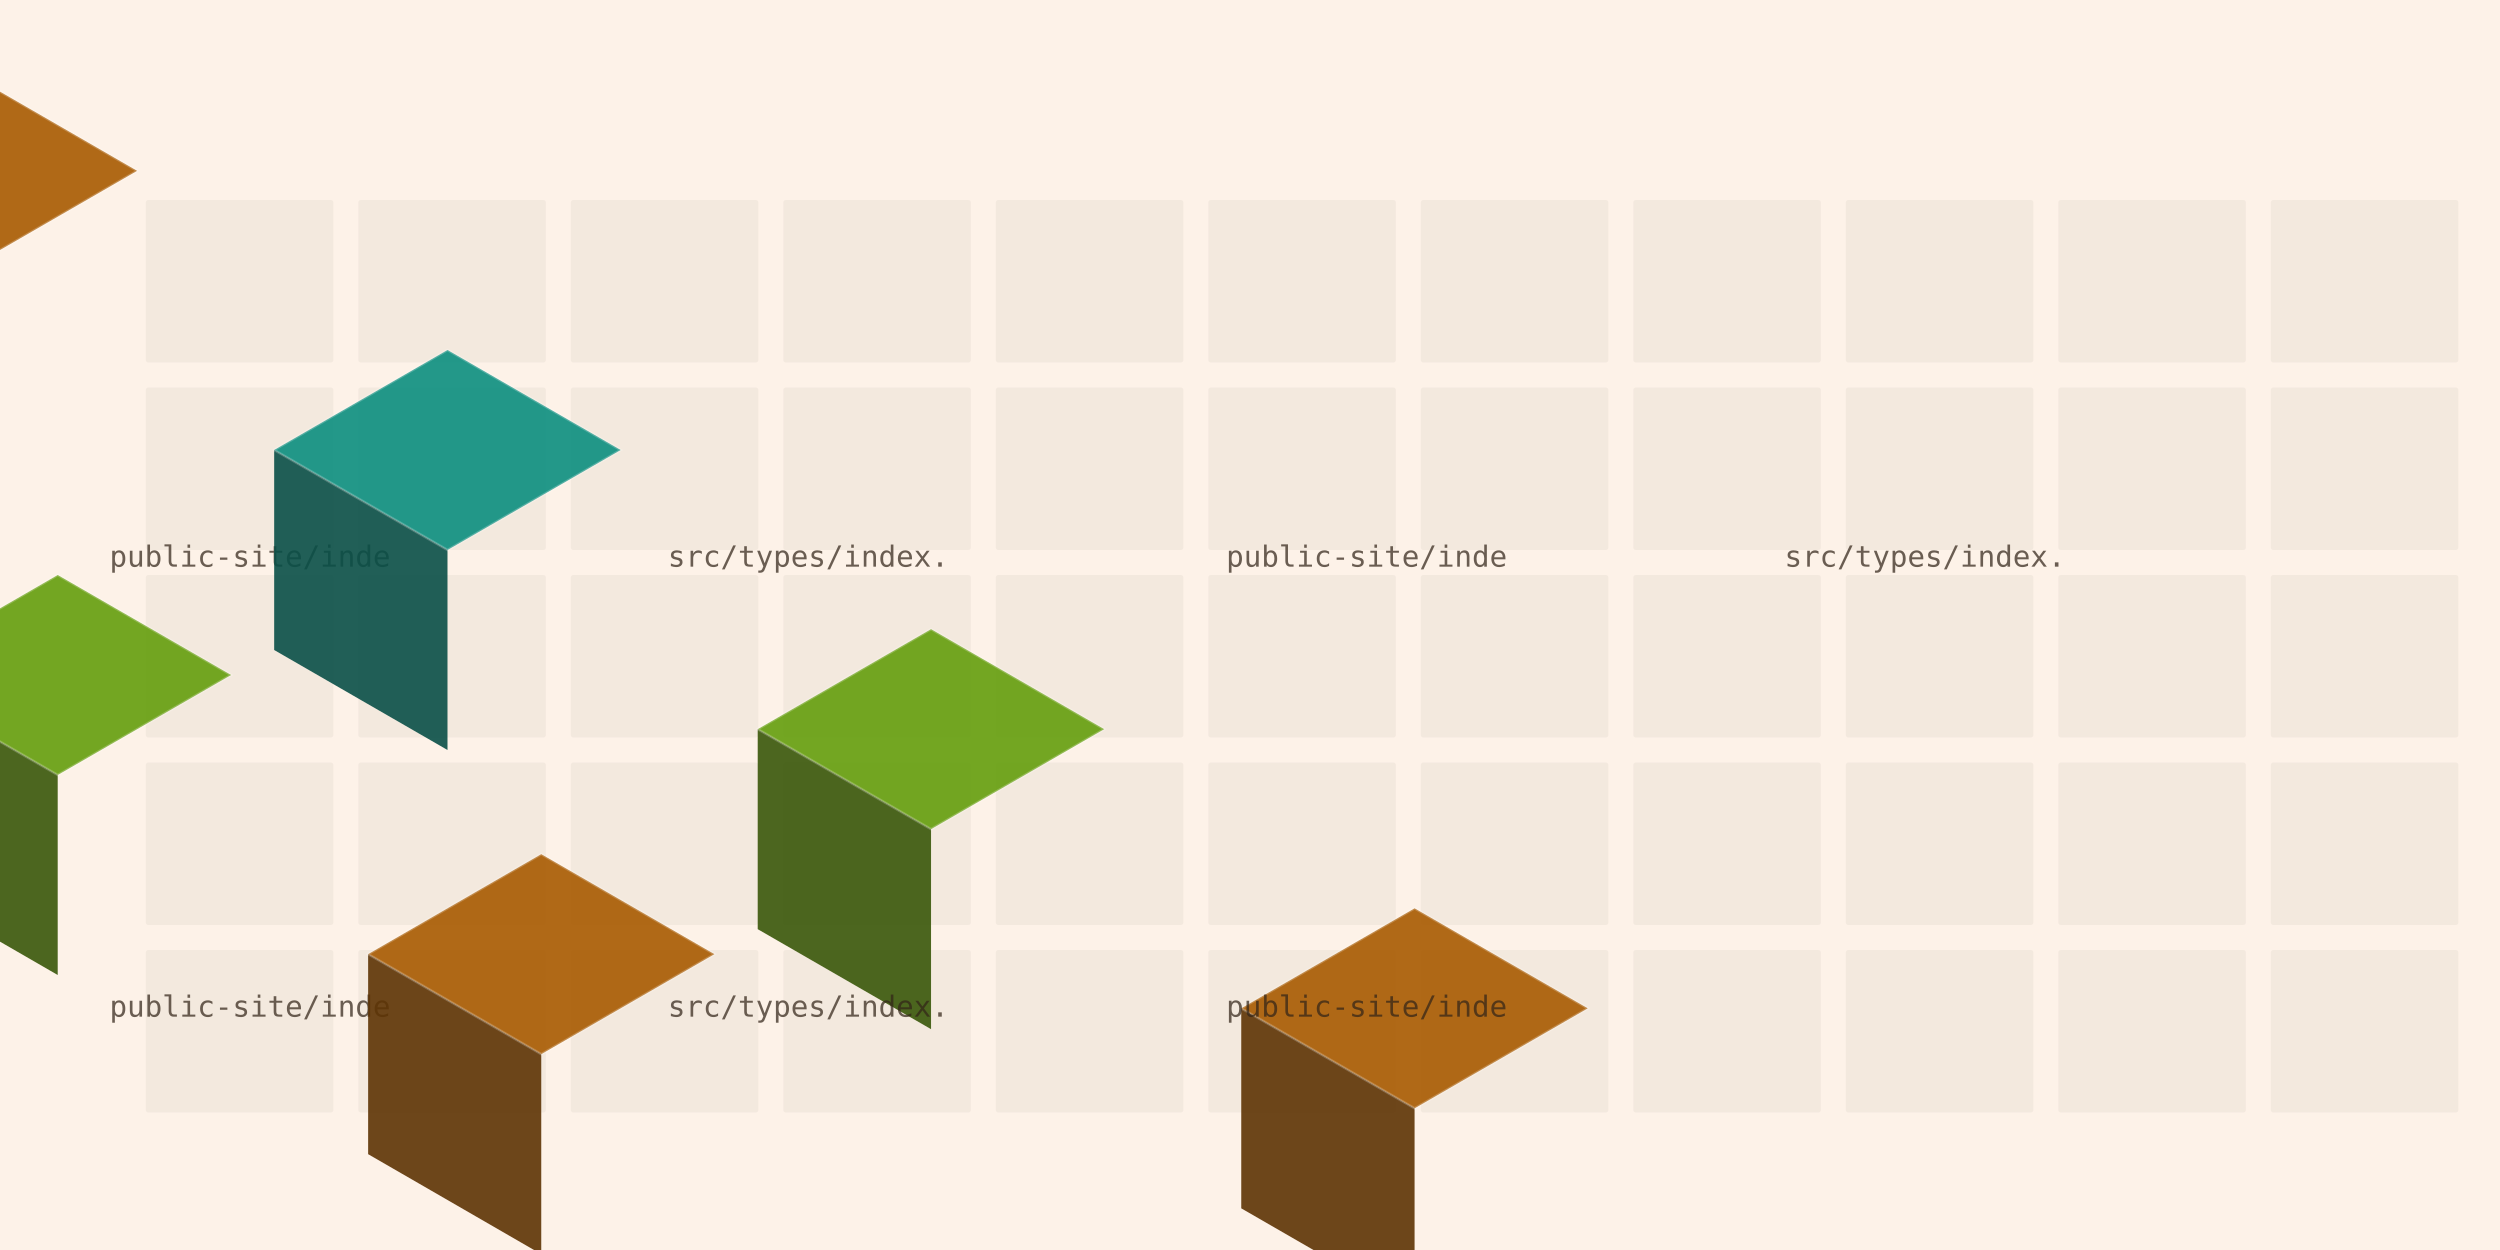
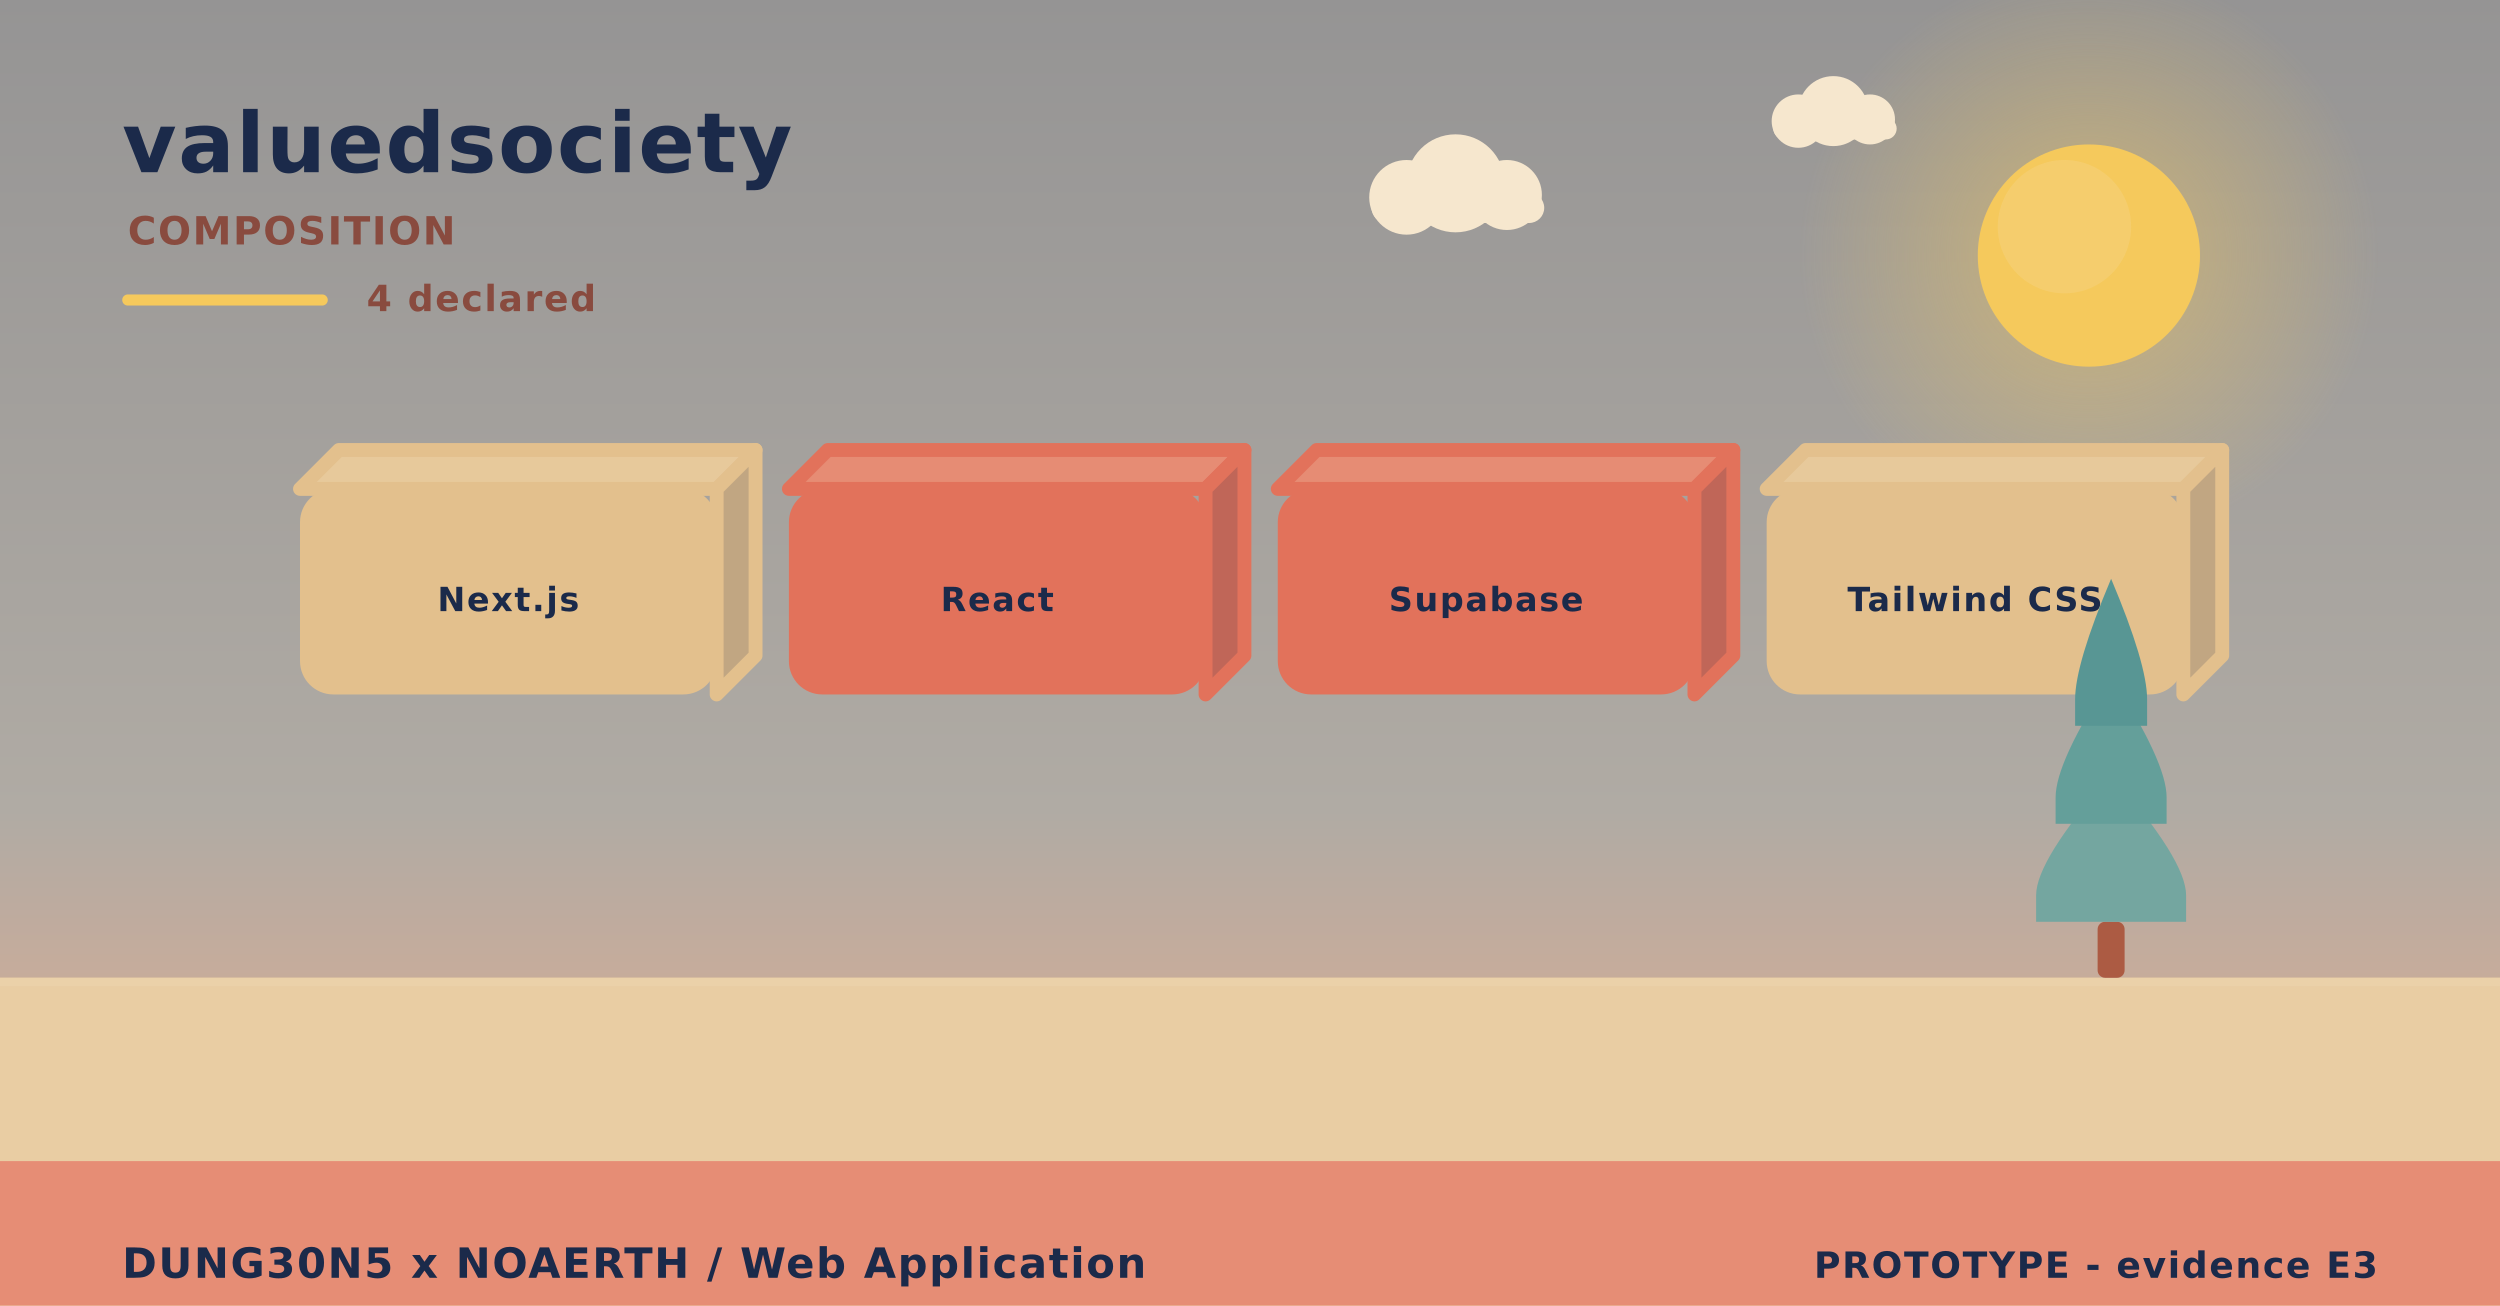
- <svg xmlns="http://www.w3.org/2000/svg" viewBox="0 0 1200 600" width="1200" height="600" role="img" aria-label="valuedsociety component map">
-   <rect width="1200" height="600" fill="#fdf2e8" />
-   <defs>
-     <linearGradient id="gc" x1="0" y1="0" x2="1" y2="1">
-       <stop offset="0%" stop-color="#a95d05" />
-       <stop offset="100%" stop-color="#109081" />
-     </linearGradient>
-   </defs>
-   <rect x="70.00" y="96.00" width="90.00" height="78.00" rx="1.20" fill="#322418" opacity="0.05" />
-   <rect x="172.00" y="96.00" width="90.00" height="78.00" rx="1.20" fill="#322418" opacity="0.05" />
-   <rect x="274.00" y="96.00" width="90.00" height="78.00" rx="1.20" fill="#322418" opacity="0.05" />
-   <rect x="376.00" y="96.00" width="90.00" height="78.00" rx="1.20" fill="#322418" opacity="0.05" />
-   <rect x="478.00" y="96.00" width="90.00" height="78.00" rx="1.20" fill="#322418" opacity="0.05" />
-   <rect x="580.00" y="96.00" width="90.00" height="78.00" rx="1.20" fill="#322418" opacity="0.05" />
-   <rect x="682.00" y="96.00" width="90.00" height="78.00" rx="1.20" fill="#322418" opacity="0.05" />
-   <rect x="784.00" y="96.00" width="90.00" height="78.00" rx="1.20" fill="#322418" opacity="0.05" />
-   <rect x="886.00" y="96.00" width="90.00" height="78.00" rx="1.20" fill="#322418" opacity="0.05" />
-   <rect x="988.00" y="96.00" width="90.00" height="78.00" rx="1.20" fill="#322418" opacity="0.05" />
-   <rect x="1090.00" y="96.00" width="90.00" height="78.00" rx="1.20" fill="#322418" opacity="0.05" />
-   <rect x="70.00" y="186.00" width="90.00" height="78.00" rx="1.20" fill="#322418" opacity="0.05" />
-   <rect x="172.00" y="186.00" width="90.00" height="78.00" rx="1.20" fill="#322418" opacity="0.05" />
-   <rect x="274.00" y="186.00" width="90.00" height="78.00" rx="1.20" fill="#322418" opacity="0.05" />
-   <rect x="376.00" y="186.00" width="90.00" height="78.00" rx="1.20" fill="#322418" opacity="0.05" />
-   <rect x="478.00" y="186.00" width="90.00" height="78.00" rx="1.20" fill="#322418" opacity="0.05" />
-   <rect x="580.00" y="186.00" width="90.00" height="78.00" rx="1.20" fill="#322418" opacity="0.05" />
-   <rect x="682.00" y="186.00" width="90.00" height="78.00" rx="1.20" fill="#322418" opacity="0.05" />
-   <rect x="784.00" y="186.00" width="90.00" height="78.00" rx="1.20" fill="#322418" opacity="0.05" />
-   <rect x="886.00" y="186.00" width="90.00" height="78.00" rx="1.20" fill="#322418" opacity="0.05" />
-   <rect x="988.00" y="186.00" width="90.00" height="78.00" rx="1.20" fill="#322418" opacity="0.05" />
-   <rect x="1090.00" y="186.00" width="90.00" height="78.00" rx="1.20" fill="#322418" opacity="0.05" />
-   <rect x="70.00" y="276.00" width="90.00" height="78.00" rx="1.20" fill="#322418" opacity="0.05" />
-   <rect x="172.00" y="276.00" width="90.00" height="78.00" rx="1.20" fill="#322418" opacity="0.05" />
-   <rect x="274.00" y="276.00" width="90.00" height="78.00" rx="1.20" fill="#322418" opacity="0.05" />
-   <rect x="376.00" y="276.00" width="90.00" height="78.00" rx="1.20" fill="#322418" opacity="0.05" />
-   <rect x="478.00" y="276.00" width="90.00" height="78.00" rx="1.20" fill="#322418" opacity="0.05" />
-   <rect x="580.00" y="276.00" width="90.00" height="78.00" rx="1.20" fill="#322418" opacity="0.05" />
-   <rect x="682.00" y="276.00" width="90.00" height="78.00" rx="1.20" fill="#322418" opacity="0.05" />
-   <rect x="784.00" y="276.00" width="90.00" height="78.00" rx="1.20" fill="#322418" opacity="0.05" />
-   <rect x="886.00" y="276.00" width="90.00" height="78.00" rx="1.20" fill="#322418" opacity="0.05" />
-   <rect x="988.00" y="276.00" width="90.00" height="78.00" rx="1.20" fill="#322418" opacity="0.05" />
-   <rect x="1090.00" y="276.00" width="90.00" height="78.00" rx="1.20" fill="#322418" opacity="0.05" />
-   <rect x="70.00" y="366.00" width="90.00" height="78.00" rx="1.20" fill="#322418" opacity="0.05" />
-   <rect x="172.00" y="366.00" width="90.00" height="78.00" rx="1.20" fill="#322418" opacity="0.05" />
-   <rect x="274.00" y="366.00" width="90.00" height="78.00" rx="1.20" fill="#322418" opacity="0.05" />
-   <rect x="376.00" y="366.00" width="90.00" height="78.00" rx="1.20" fill="#322418" opacity="0.05" />
-   <rect x="478.00" y="366.00" width="90.00" height="78.00" rx="1.20" fill="#322418" opacity="0.05" />
-   <rect x="580.00" y="366.00" width="90.00" height="78.00" rx="1.20" fill="#322418" opacity="0.05" />
-   <rect x="682.00" y="366.00" width="90.00" height="78.00" rx="1.20" fill="#322418" opacity="0.05" />
-   <rect x="784.00" y="366.00" width="90.00" height="78.00" rx="1.20" fill="#322418" opacity="0.05" />
-   <rect x="886.00" y="366.00" width="90.00" height="78.00" rx="1.20" fill="#322418" opacity="0.05" />
-   <rect x="988.00" y="366.00" width="90.00" height="78.00" rx="1.20" fill="#322418" opacity="0.05" />
-   <rect x="1090.00" y="366.00" width="90.00" height="78.00" rx="1.20" fill="#322418" opacity="0.05" />
-   <rect x="70.00" y="456.00" width="90.00" height="78.00" rx="1.20" fill="#322418" opacity="0.05" />
-   <rect x="172.00" y="456.00" width="90.00" height="78.00" rx="1.20" fill="#322418" opacity="0.05" />
-   <rect x="274.00" y="456.00" width="90.00" height="78.00" rx="1.20" fill="#322418" opacity="0.05" />
-   <rect x="376.00" y="456.00" width="90.00" height="78.00" rx="1.20" fill="#322418" opacity="0.05" />
-   <rect x="478.00" y="456.00" width="90.00" height="78.00" rx="1.20" fill="#322418" opacity="0.05" />
-   <rect x="580.00" y="456.00" width="90.00" height="78.00" rx="1.20" fill="#322418" opacity="0.05" />
-   <rect x="682.00" y="456.00" width="90.00" height="78.00" rx="1.20" fill="#322418" opacity="0.05" />
-   <rect x="784.00" y="456.00" width="90.00" height="78.00" rx="1.20" fill="#322418" opacity="0.05" />
-   <rect x="886.00" y="456.00" width="90.00" height="78.00" rx="1.20" fill="#322418" opacity="0.05" />
-   <rect x="988.00" y="456.00" width="90.00" height="78.00" rx="1.20" fill="#322418" opacity="0.05" />
-   <rect x="1090.00" y="456.00" width="90.00" height="78.00" rx="1.20" fill="#322418" opacity="0.05" />
-   <g transform="rotate(0 120 140)">
-     <polygon points="-17.3,34.0 65.8,82.0 -17.3,130.0 -100.5,82.0" fill="#a95d05" opacity="0.92" />
-     <polygon points="-100.5,82.0 -17.3,130.0 -17.3,226.0 -100.5,178.0" fill="#5d3303" opacity="0.9" />
-     <polygon points="-17.3,34.0 65.8,82.0 -17.3,130.0 -100.5,82.0" fill="none" stroke="rgba(255,255,255,0.220)" stroke-width="1.2" />
-     <animateTransform attributeName="transform" type="rotate" values="-32.0 0.00 0.00 0.0 0.00 0.00" dur="6.4s" begin="0.0s" repeatCount="indefinite" />
+ <svg xmlns="http://www.w3.org/2000/svg" width="900" height="470" viewBox="0 0 900 470" role="img" aria-label="valuedsociety - how it is composed">
+   <linearGradient id="skyc" x1="0" y1="0" x2="0" y2="1">
+     <stop offset="0" stop-color="#959494" />
+     <stop offset="0.62" stop-color="#b0aba4" />
+     <stop offset="1" stop-color="#f3ad8a" />
+   </linearGradient>
+   <rect width="900" height="470" fill="url(#skyc)" />
+   <radialGradient id="sunc">
+     <stop offset="0.35" stop-color="#f5c95c" stop-opacity="0.34" />
+     <stop offset="1" stop-color="#f5c95c" stop-opacity="0" />
+   </radialGradient>
+   <circle cx="752" cy="92" r="104" fill="url(#sunc)" />
+   <circle cx="752" cy="92" r="40" fill="#f5c95c" />
+   <circle cx="743.2" cy="81.6" r="24" fill="#f5d27e" opacity="0.5" />
+   <g>
+     <circle cx="524" cy="66" r="17.64" fill="#f6e7ce" />
+     <circle cx="506.36" cy="71.04" r="13.44" fill="#f6e7ce" />
+     <circle cx="542.48" cy="70.2" r="12.6" fill="#f6e7ce" />
+     <rect x="493.76" y="69.36" width="62.16" height="10.92" rx="5.46" fill="#f6e7ce" />
+     <animateTransform attributeName="transform" type="translate" values="0 0;24 0;0 0" dur="36s" begin="0s" repeatCount="indefinite" />
  </g>
-   <text x="120" y="272" font-family="ui-monospace,Menlo,monospace" font-size="14" fill="rgba(50,36,24,0.720)" text-anchor="middle">public-site/inde</text>
-   <g transform="rotate(0 388 140)">
-     <polygon points="214.8,168.0 297.9,216.0 214.8,264.0 131.6,216.0" fill="#109081" opacity="0.92" />
-     <polygon points="131.6,216.0 214.8,264.0 214.8,360.0 131.6,312.0" fill="#094f47" opacity="0.9" />
-     <polygon points="214.8,168.0 297.9,216.0 214.8,264.0 131.6,216.0" fill="none" stroke="rgba(255,255,255,0.220)" stroke-width="1.2" />
-     <animateTransform attributeName="transform" type="rotate" values="-32.0 0.00 0.00 0.0 0.00 0.00" dur="6.4s" begin="0.4s" repeatCount="indefinite" />
+   <g>
+     <circle cx="660" cy="40" r="12.6" fill="#f6e7ce" />
+     <circle cx="647.4" cy="43.6" r="9.6" fill="#f6e7ce" />
+     <circle cx="673.2" cy="43" r="9" fill="#f6e7ce" />
+     <rect x="638.4" y="42.4" width="44.4" height="7.8" rx="3.9" fill="#f6e7ce" />
+     <animateTransform attributeName="transform" type="translate" values="0 0;-18 0;0 0" dur="46s" begin="3s" repeatCount="indefinite" />
  </g>
-   <text x="388" y="272" font-family="ui-monospace,Menlo,monospace" font-size="14" fill="rgba(50,36,24,0.720)" text-anchor="middle">src/types/index.</text>
-   <g transform="rotate(0 656 140)">
-     <polygon points="446.9,302.0 530.0,350.0 446.9,398.0 363.7,350.0" fill="#679f11" opacity="0.92" />
-     <polygon points="363.7,350.0 446.9,398.0 446.9,494.0 363.7,446.0" fill="#395709" opacity="0.9" />
-     <polygon points="446.9,302.0 530.0,350.0 446.9,398.0 363.7,350.0" fill="none" stroke="rgba(255,255,255,0.220)" stroke-width="1.2" />
-     <animateTransform attributeName="transform" type="rotate" values="-32.0 0.00 0.00 0.0 0.00 0.00" dur="6.4s" begin="0.8s" repeatCount="indefinite" />
+   <rect x="0" y="352" width="900" height="118" fill="#e9cda3" />
+   <rect x="0" y="352" width="900" height="3" fill="#ebd1a9" />
+   <text x="44" y="62" font-family="Verdana,DejaVu Sans,sans-serif" font-size="30" font-weight="700" letter-spacing="0.6" fill="#1b2a4a" text-anchor="start">valuedsociety</text>
+   <text x="46" y="88" font-family="Verdana,DejaVu Sans,sans-serif" font-size="14" font-weight="700" letter-spacing="0.6" fill="#894b3f" text-anchor="start">COMPOSITION</text>
+   <rect x="44" y="106" width="74" height="4" rx="2" fill="#f5c95c" />
+   <text x="132" y="112" font-family="Verdana,DejaVu Sans,sans-serif" font-size="13" font-weight="700" letter-spacing="0.6" fill="#894b3f" text-anchor="start">4 declared</text>
+   <g>
+     <path d="M108,176 L258,176 L272,162 L122,162 Z" fill="#e7c99b" stroke="#e3c08d" stroke-width="5" stroke-linejoin="round" />
+     <path d="M258,176 L272,162 L272,236 L258,250 Z" fill="#c1a682" stroke="#e3c08d" stroke-width="5" stroke-linejoin="round" />
+     <rect x="108" y="176" width="150" height="74" rx="12" fill="#e3c08d" />
+     <animateTransform attributeName="transform" type="translate" values="0 10;0 0" dur="0.75s" begin="0s" fill="freeze" />
  </g>
-   <text x="656" y="272" font-family="ui-monospace,Menlo,monospace" font-size="14" fill="rgba(50,36,24,0.720)" text-anchor="middle">public-site/inde</text>
-   <g transform="rotate(0 924 140)">
-     <polygon points="679.0,436.0 762.1,484.0 679.0,532.0 595.8,484.0" fill="#a95d05" opacity="0.92" />
-     <polygon points="595.8,484.0 679.0,532.0 679.0,628.0 595.8,580.0" fill="#5d3303" opacity="0.9" />
-     <polygon points="679.0,436.0 762.1,484.0 679.0,532.0 595.8,484.0" fill="none" stroke="rgba(255,255,255,0.220)" stroke-width="1.2" />
-     <animateTransform attributeName="transform" type="rotate" values="-32.0 0.00 0.00 0.0 0.00 0.00" dur="6.4s" begin="1.2s" repeatCount="indefinite" />
+   <text x="183" y="220" font-family="Verdana,DejaVu Sans,sans-serif" font-size="12" font-weight="700" letter-spacing="0.6" fill="#1b2a4a" text-anchor="middle">Next.js</text>
+   <g>
+     <path d="M284,176 L434,176 L448,162 L298,162 Z" fill="#e68c74" stroke="#e2725b" stroke-width="5" stroke-linejoin="round" />
+     <path d="M434,176 L448,162 L448,236 L434,250 Z" fill="#c06658" stroke="#e2725b" stroke-width="5" stroke-linejoin="round" />
+     <rect x="284" y="176" width="150" height="74" rx="12" fill="#e2725b" />
+     <animateTransform attributeName="transform" type="translate" values="0 10;0 0" dur="0.75s" begin="0.16s" fill="freeze" />
  </g>
-   <text x="924" y="272" font-family="ui-monospace,Menlo,monospace" font-size="14" fill="rgba(50,36,24,0.720)" text-anchor="middle">src/types/index.</text>
-   <g transform="rotate(0 120 356)">
-     <polygon points="-204.4,142.0 -121.2,190.0 -204.4,238.0 -287.5,190.0" fill="#109081" opacity="0.92" />
-     <polygon points="-287.5,190.0 -204.4,238.0 -204.4,334.0 -287.5,286.0" fill="#094f47" opacity="0.9" />
-     <polygon points="-204.4,142.0 -121.2,190.0 -204.4,238.0 -287.5,190.0" fill="none" stroke="rgba(255,255,255,0.220)" stroke-width="1.2" />
-     <animateTransform attributeName="transform" type="rotate" values="-32.0 0.00 0.00 0.0 0.00 0.00" dur="6.4s" begin="1.6s" repeatCount="indefinite" />
+   <text x="359" y="220" font-family="Verdana,DejaVu Sans,sans-serif" font-size="12" font-weight="700" letter-spacing="0.6" fill="#1b2a4a" text-anchor="middle">React</text>
+   <g>
+     <path d="M460,176 L610,176 L624,162 L474,162 Z" fill="#e68c74" stroke="#e2725b" stroke-width="5" stroke-linejoin="round" />
+     <path d="M610,176 L624,162 L624,236 L610,250 Z" fill="#c06658" stroke="#e2725b" stroke-width="5" stroke-linejoin="round" />
+     <rect x="460" y="176" width="150" height="74" rx="12" fill="#e2725b" />
+     <animateTransform attributeName="transform" type="translate" values="0 10;0 0" dur="0.75s" begin="0.32s" fill="freeze" />
  </g>
-   <text x="120" y="488" font-family="ui-monospace,Menlo,monospace" font-size="14" fill="rgba(50,36,24,0.720)" text-anchor="middle">public-site/inde</text>
-   <g transform="rotate(0 388 356)">
-     <polygon points="27.7,276.0 110.9,324.0 27.7,372.0 -55.4,324.0" fill="#679f11" opacity="0.92" />
-     <polygon points="-55.4,324.0 27.7,372.0 27.7,468.0 -55.4,420.0" fill="#395709" opacity="0.9" />
-     <polygon points="27.7,276.0 110.9,324.0 27.7,372.0 -55.4,324.0" fill="none" stroke="rgba(255,255,255,0.220)" stroke-width="1.2" />
-     <animateTransform attributeName="transform" type="rotate" values="-32.0 0.00 0.00 0.0 0.00 0.00" dur="6.4s" begin="2.0s" repeatCount="indefinite" />
+   <text x="535" y="220" font-family="Verdana,DejaVu Sans,sans-serif" font-size="12" font-weight="700" letter-spacing="0.6" fill="#1b2a4a" text-anchor="middle">Supabase</text>
+   <g>
+     <path d="M636,176 L786,176 L800,162 L650,162 Z" fill="#e7c99b" stroke="#e3c08d" stroke-width="5" stroke-linejoin="round" />
+     <path d="M786,176 L800,162 L800,236 L786,250 Z" fill="#c1a682" stroke="#e3c08d" stroke-width="5" stroke-linejoin="round" />
+     <rect x="636" y="176" width="150" height="74" rx="12" fill="#e3c08d" />
+     <animateTransform attributeName="transform" type="translate" values="0 10;0 0" dur="0.75s" begin="0.48s" fill="freeze" />
  </g>
-   <text x="388" y="488" font-family="ui-monospace,Menlo,monospace" font-size="14" fill="rgba(50,36,24,0.720)" text-anchor="middle">src/types/index.</text>
-   <g transform="rotate(0 656 356)">
-     <polygon points="259.8,410.0 342.9,458.0 259.8,506.0 176.7,458.0" fill="#a95d05" opacity="0.92" />
-     <polygon points="176.7,458.0 259.8,506.0 259.8,602.0 176.7,554.0" fill="#5d3303" opacity="0.9" />
-     <polygon points="259.8,410.0 342.9,458.0 259.8,506.0 176.7,458.0" fill="none" stroke="rgba(255,255,255,0.220)" stroke-width="1.2" />
-     <animateTransform attributeName="transform" type="rotate" values="-32.0 0.00 0.00 0.0 0.00 0.00" dur="6.4s" begin="2.4s" repeatCount="indefinite" />
-   </g>
-   <text x="656" y="488" font-family="ui-monospace,Menlo,monospace" font-size="14" fill="rgba(50,36,24,0.720)" text-anchor="middle">public-site/inde</text>
+   <text x="711" y="220" font-family="Verdana,DejaVu Sans,sans-serif" font-size="12" font-weight="700" letter-spacing="0.6" fill="#1b2a4a" text-anchor="middle">Tailwind CSS</text>
+   <rect x="755.14" y="331.84" width="9.72" height="20.16" rx="2.7" fill="#ac5b43" />
+   <path d="M760,278.92 Q733,309.61 733,322.31 Q733,331.84 733,331.84 L787,331.84 Q787,331.84 787,322.31 Q787,309.61 760,278.92 Z" fill="#74a6a0" />
+   <path d="M760,243.64 Q740.02,274.33 740.02,287.03 Q740.02,296.56 740.02,296.56 L779.98,296.56 Q779.98,296.56 779.98,287.03 Q779.98,274.33 760,243.64 Z" fill="#649f9a" />
+   <path d="M760,208.36 Q747.04,239.05 747.04,251.75 Q747.04,261.28 747.04,261.28 L772.96,261.28 Q772.96,261.28 772.96,251.75 Q772.96,239.05 760,208.36 Z" fill="#589694" />
+   <rect x="0" y="418" width="900" height="52" rx="0" fill="#e68972" opacity="0.94" />
+   <text x="44" y="460" font-family="Verdana,DejaVu Sans,sans-serif" font-size="15" font-weight="700" letter-spacing="0.6" fill="#1b2a4a" text-anchor="start">DUNG30N5 x NOAERTH  /  Web Application</text>
+   <text x="856" y="460" font-family="Verdana,DejaVu Sans,sans-serif" font-size="13" font-weight="700" letter-spacing="0.6" fill="#1b2a4a" text-anchor="end">PROTOTYPE  -  evidence E3</text>
</svg>
